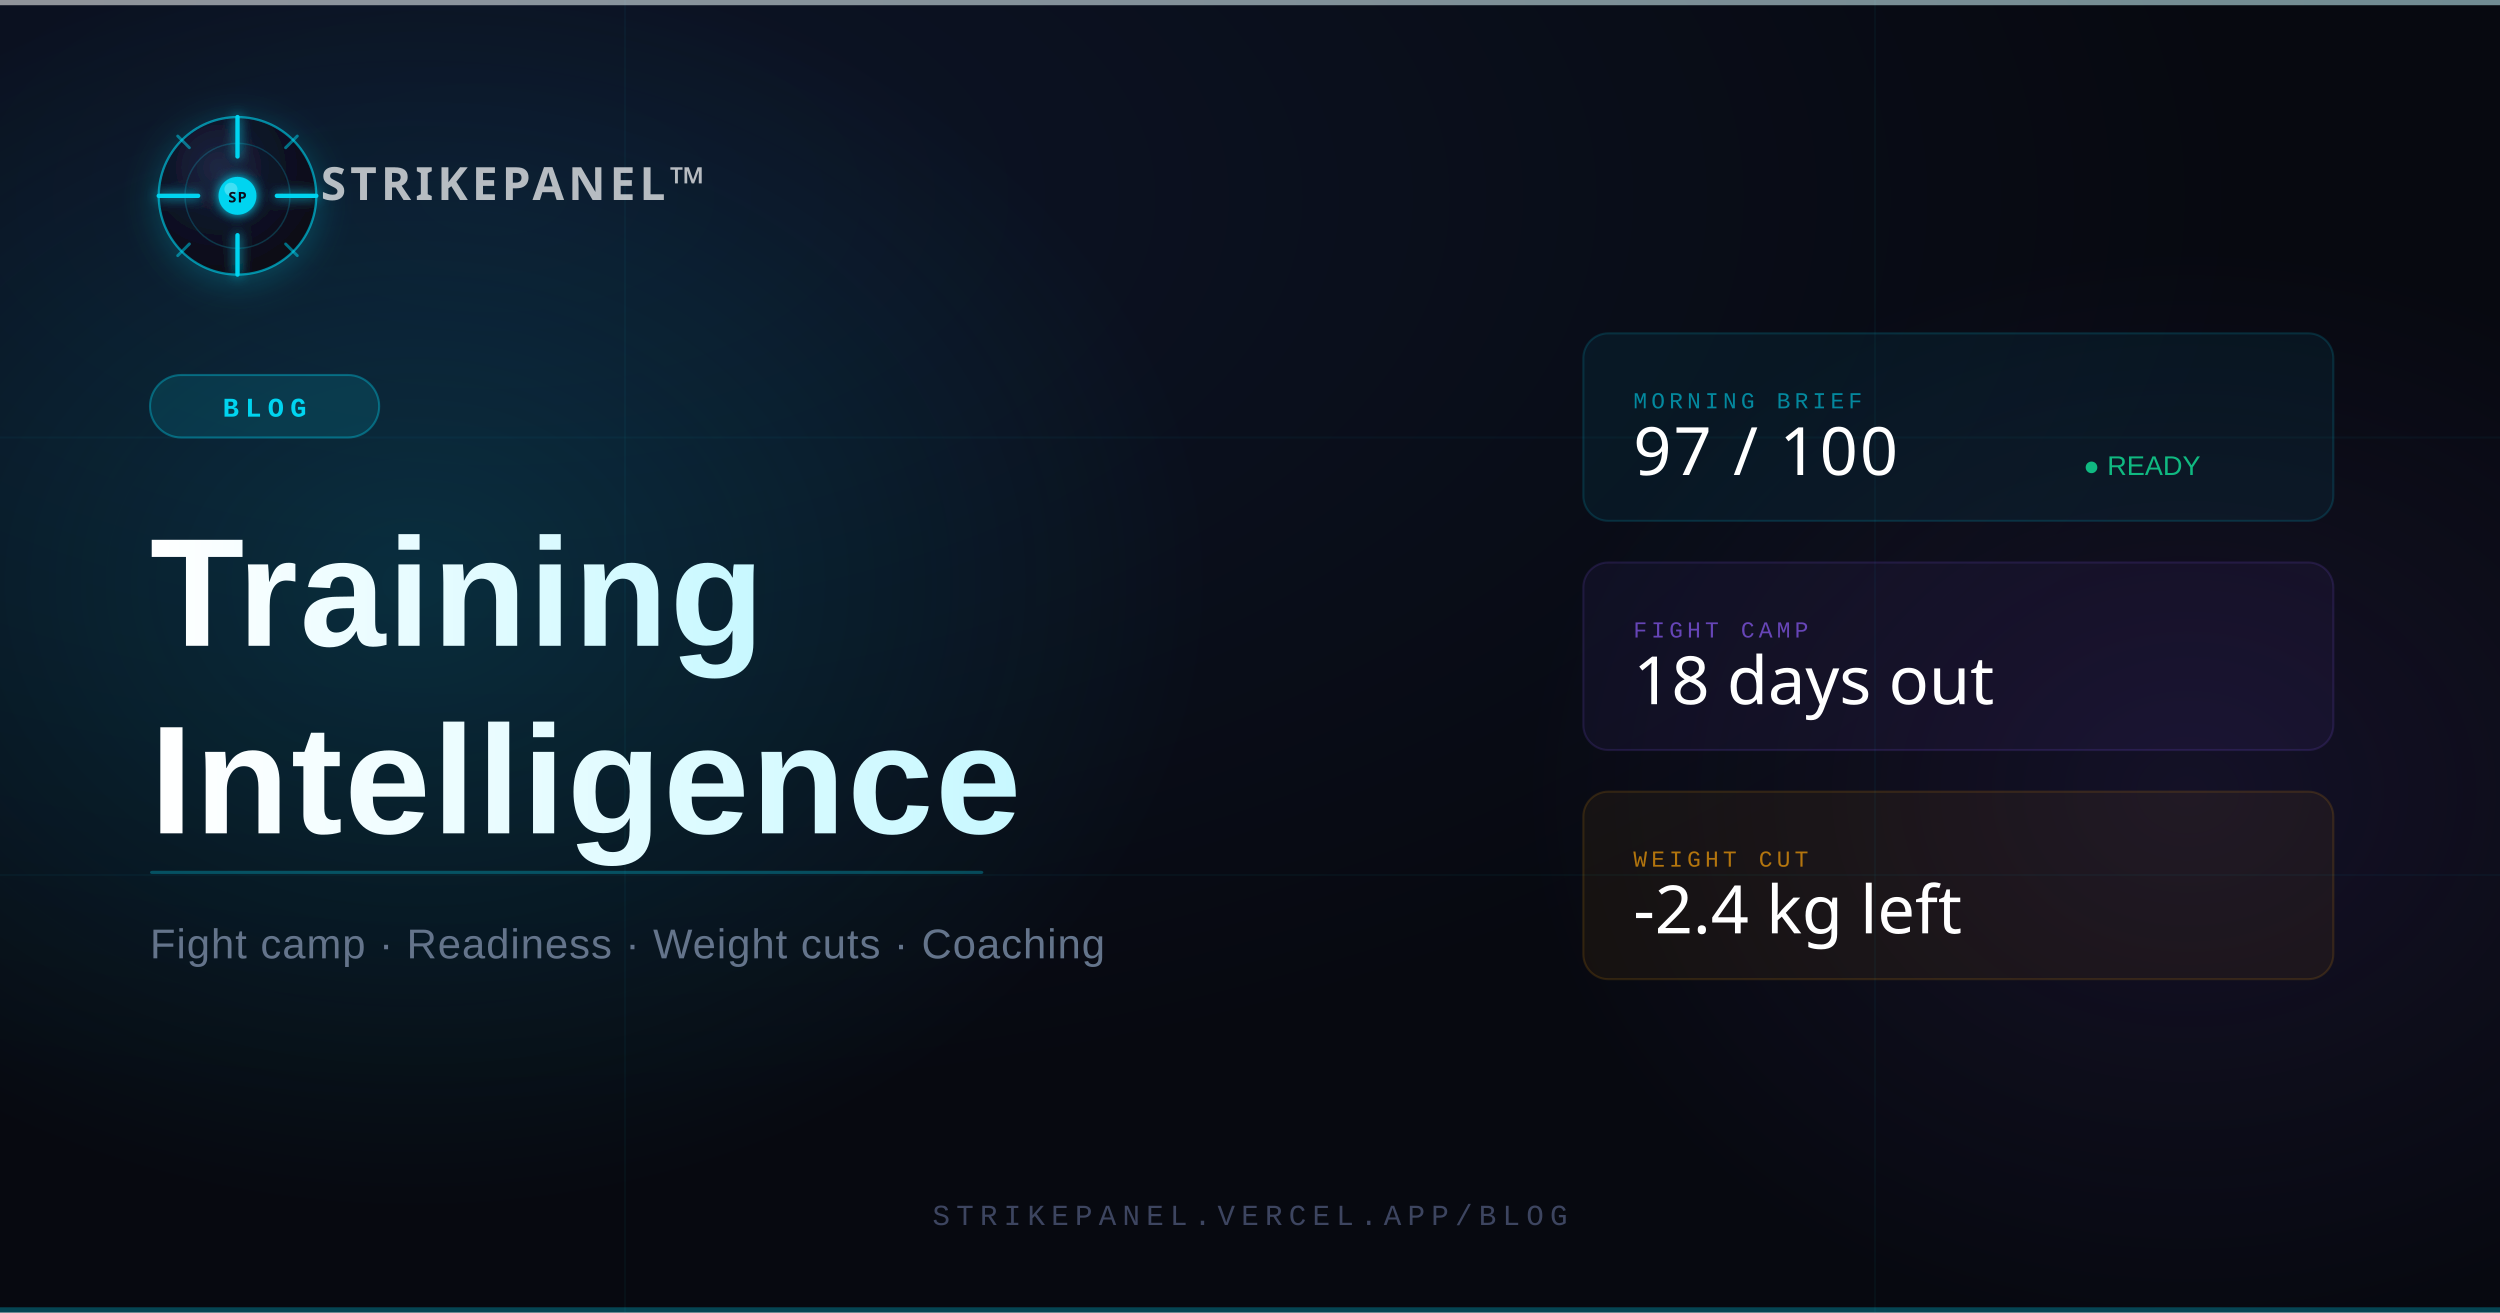
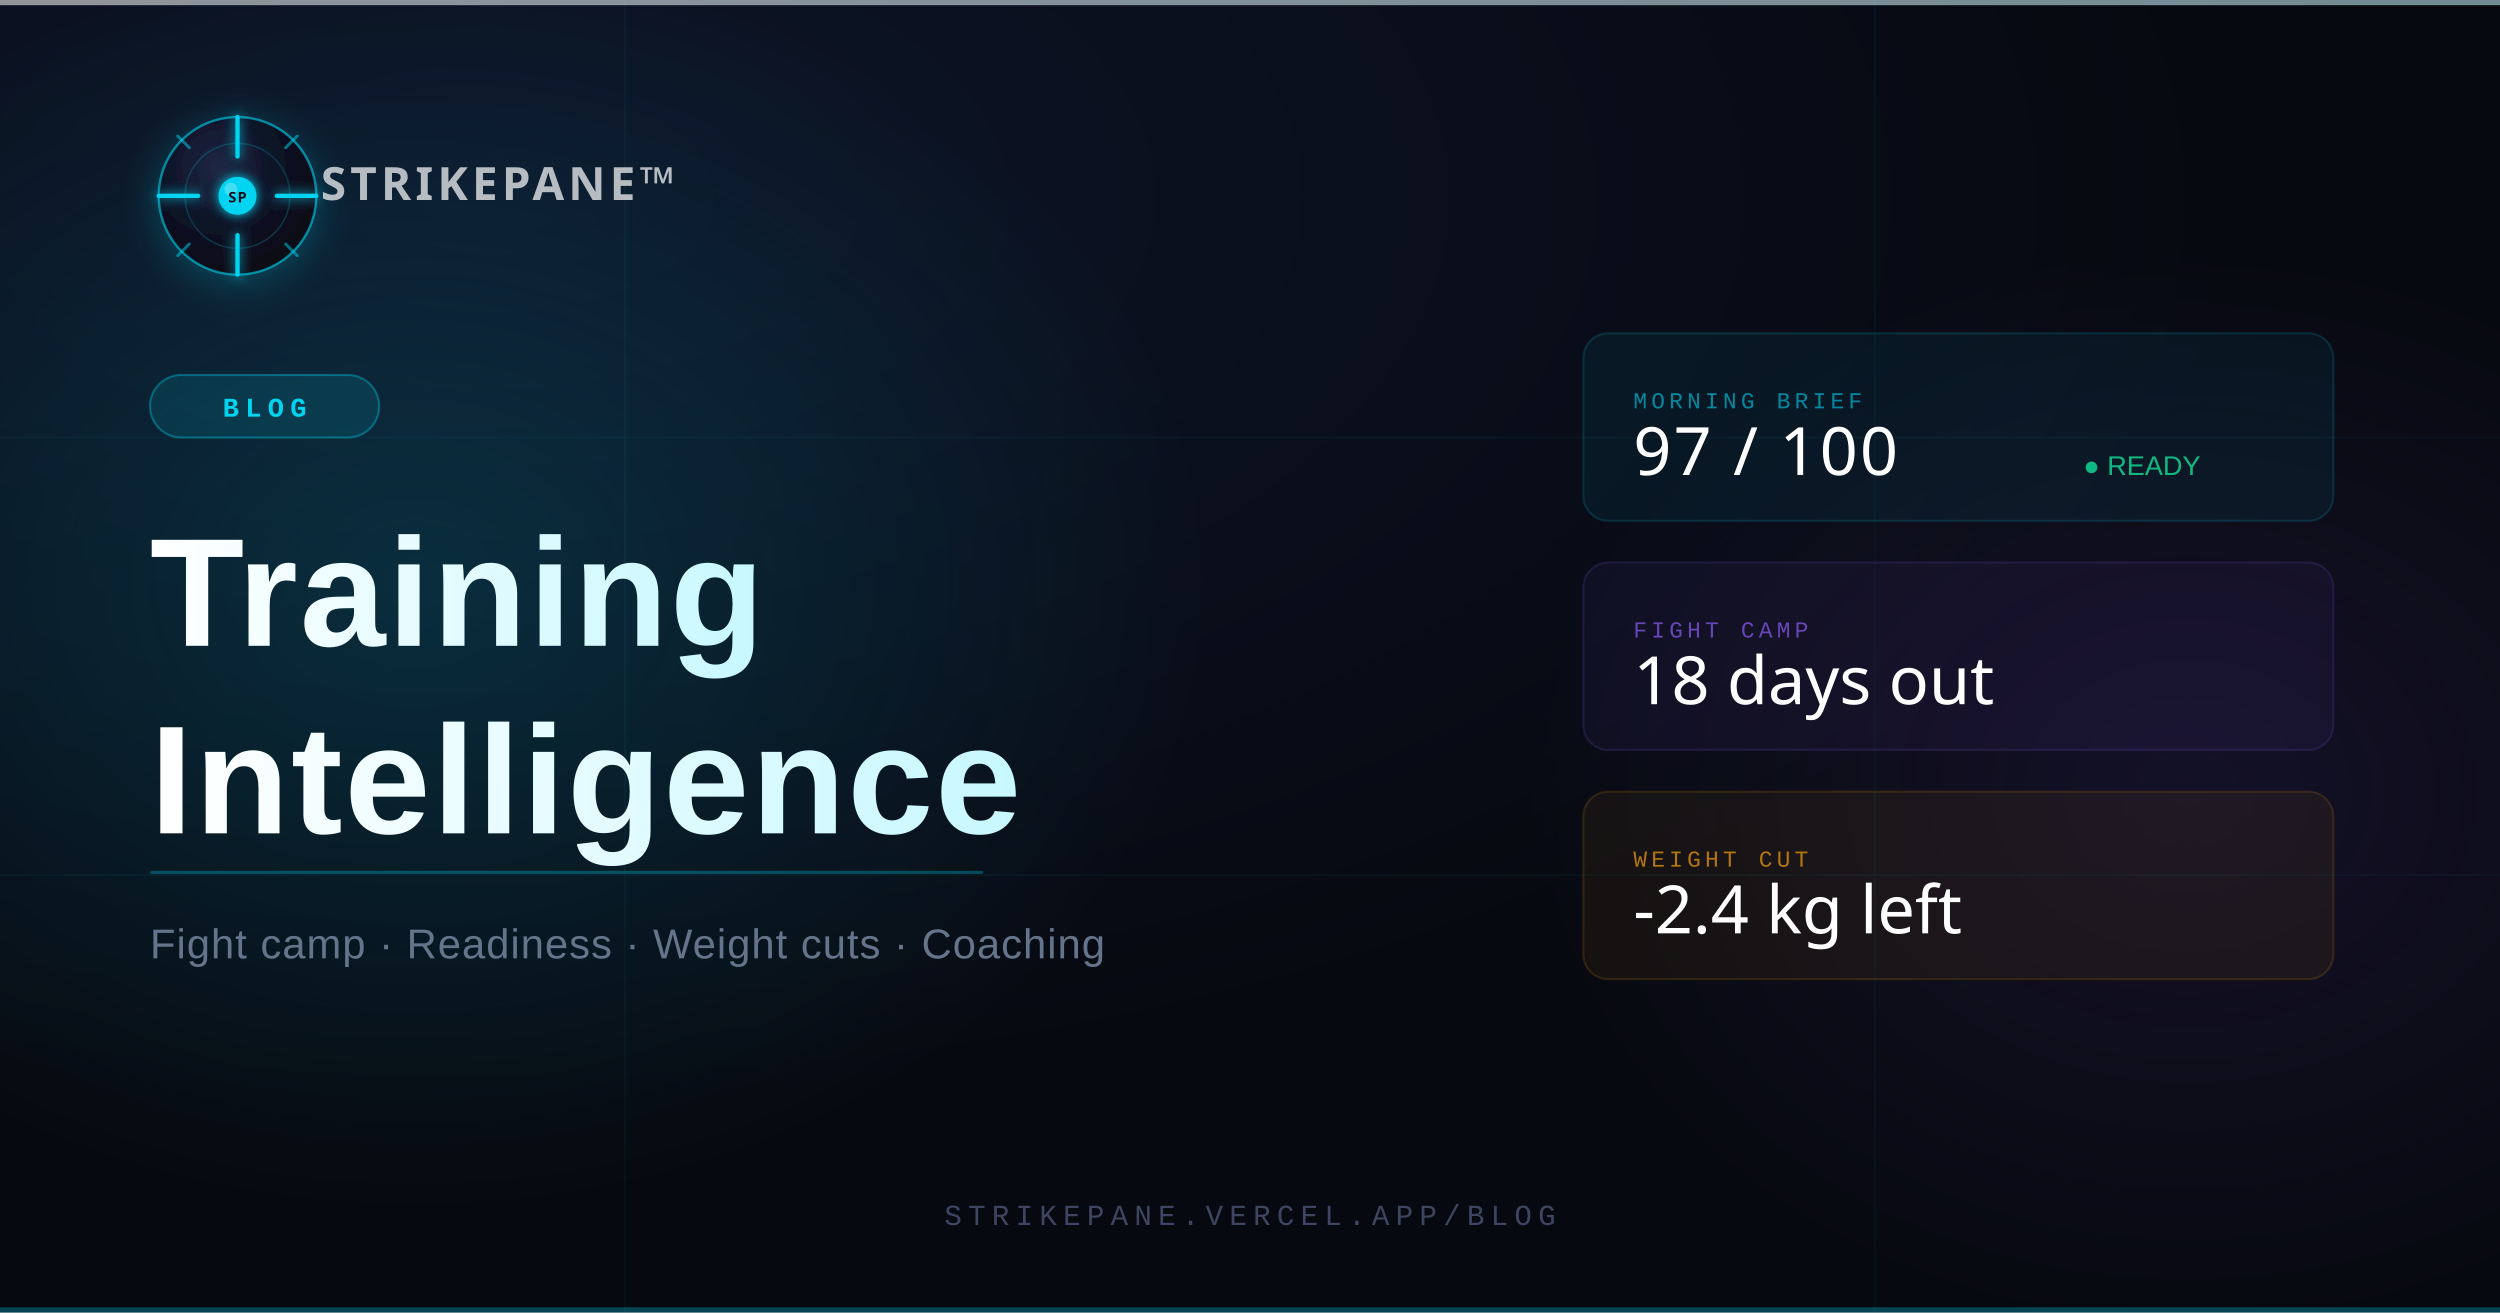
<svg xmlns="http://www.w3.org/2000/svg" viewBox="0 0 1200 630">
  <defs>
    <radialGradient id="bg1" cx="20%" cy="15%" r="70%">
      <stop offset="0%" stop-color="#0d1528" />
      <stop offset="100%" stop-color="#070910" />
    </radialGradient>
    <radialGradient id="glow1" cx="50%" cy="50%" r="50%">
      <stop offset="0%" stop-color="#00D4F0" stop-opacity="0.15" />
      <stop offset="100%" stop-color="#00D4F0" stop-opacity="0" />
    </radialGradient>
    <radialGradient id="glow2" cx="50%" cy="50%" r="50%">
      <stop offset="0%" stop-color="#8b5cf6" stop-opacity="0.1" />
      <stop offset="100%" stop-color="#8b5cf6" stop-opacity="0" />
    </radialGradient>
    <radialGradient id="orb" cx="38%" cy="32%" r="65%">
      <stop offset="0%" stop-color="#1e2844" />
      <stop offset="50%" stop-color="#0f1428" />
      <stop offset="100%" stop-color="#080c18" />
    </radialGradient>
    <linearGradient id="textgrad" x1="0%" y1="0%" x2="100%" y2="0%">
      <stop offset="0%" stop-color="#ffffff" />
      <stop offset="100%" stop-color="#c8f8ff" />
    </linearGradient>
    <filter id="orbglow" x="-40%" y="-40%" width="180%" height="180%">
      <feGaussianBlur in="SourceGraphic" stdDeviation="4" result="blur" />
      <feMerge>
        <feMergeNode in="blur" />
        <feMergeNode in="SourceGraphic" />
      </feMerge>
    </filter>
    <filter id="orbshadow" x="-30%" y="-30%" width="160%" height="160%">
      <feDropShadow dx="0" dy="4" stdDeviation="12" flood-color="#00D4F0" flood-opacity="0.25" />
    </filter>
  </defs>
  <rect width="1200" height="630" fill="url(#bg1)" />
  <ellipse cx="200" cy="280" rx="380" ry="300" fill="url(#glow1)" />
  <ellipse cx="1050" cy="380" rx="320" ry="260" fill="url(#glow2)" />
  <g stroke="#00D4F0" stroke-opacity="0.04" stroke-width="1">
    <line x1="0" y1="210" x2="1200" y2="210" />
    <line x1="0" y1="420" x2="1200" y2="420" />
    <line x1="300" y1="0" x2="300" y2="630" />
    <line x1="900" y1="0" x2="900" y2="630" />
  </g>
  <rect width="1200" height="2.5" fill="url(#textgrad)" opacity="0.55" />
  <g transform="translate(72, 52) scale(0.7)" filter="url(#orbshadow)">
    <circle cx="60" cy="60" r="54" fill="url(#orb)" stroke="#00D4F0" stroke-width="1.6" stroke-opacity="0.6" />
    <circle cx="60" cy="60" r="36" fill="none" stroke="#00D4F0" stroke-width="1" stroke-opacity="0.2" />
    <g filter="url(#orbglow)" stroke="#00D4F0" stroke-linecap="round">
      <line x1="60" y1="6" x2="60" y2="33" stroke-width="3" />
      <line x1="60" y1="87" x2="60" y2="114" stroke-width="3" />
      <line x1="6" y1="60" x2="33" y2="60" stroke-width="3" />
      <line x1="87" y1="60" x2="114" y2="60" stroke-width="3" />
    </g>
    <g stroke="#00D4F0" stroke-linecap="round" stroke-opacity="0.5">
      <line x1="19" y1="19" x2="27" y2="27" stroke-width="2" />
      <line x1="101" y1="101" x2="93" y2="93" stroke-width="2" />
      <line x1="101" y1="19" x2="93" y2="27" stroke-width="2" />
      <line x1="19" y1="101" x2="27" y2="93" stroke-width="2" />
    </g>
    <circle cx="60" cy="60" r="13" fill="#00D4F0" filter="url(#orbglow)" />
    <circle cx="55.5" cy="55.5" r="4.5" fill="white" fill-opacity="0.25" />
    <text x="60" y="64.5" font-family="Arial Black,sans-serif" font-weight="900" font-size="10" fill="#07111e" text-anchor="middle" letter-spacing="0.8">SP</text>
  </g>
-   <text x="154" y="96" font-family="Arial Black,sans-serif" font-weight="900" font-size="22" fill="#ffffff" fill-opacity="0.7" letter-spacing="2">STRIKEPANEL™</text>
+   <text x="154" y="96" font-family="Arial Black,sans-serif" font-weight="900" font-size="22" fill="#ffffff" fill-opacity="0.7" letter-spacing="2">STRIKEPANE™</text>
  <rect x="72" y="180" width="110" height="30" rx="15" fill="rgba(0,212,240,0.12)" stroke="#00D4F0" stroke-opacity="0.35" stroke-width="1" />
  <text x="127" y="200" font-family="Courier New,Courier,monospace" font-weight="700" font-size="13" fill="#00D4F0" text-anchor="middle" letter-spacing="3">BLOG</text>
  <text x="72" y="310" font-family="Arial Black,Helvetica Neue,Arial,sans-serif" font-weight="900" font-size="74" fill="url(#textgrad)" letter-spacing="1">Training</text>
  <text x="72" y="400" font-family="Arial Black,Helvetica Neue,Arial,sans-serif" font-weight="900" font-size="74" fill="url(#textgrad)" letter-spacing="1">Intelligence</text>
  <rect x="72" y="418" width="400" height="1.5" fill="#00D4F0" fill-opacity="0.3" rx="1" />
  <text x="72" y="460" font-family="Arial,Helvetica,sans-serif" font-size="20" fill="#64748b" letter-spacing="0.5">Fight camp · Readiness · Weight cuts · Coaching</text>
  <g transform="translate(760, 160)">
    <rect width="360" height="90" rx="12" fill="rgba(0,212,240,0.06)" stroke="rgba(0,212,240,0.15)" stroke-width="1" />
    <text x="24" y="36" font-family="Courier New,Courier,monospace" font-size="11" fill="#00D4F0" fill-opacity="0.6" letter-spacing="2">MORNING BRIEF</text>
    <text x="24" y="68" font-family="Arial Black,sans-serif" font-size="32" fill="#ffffff" letter-spacing="1">97 / 100</text>
    <text x="240" y="68" font-family="Arial,sans-serif" font-size="13" fill="#10b981">● READY</text>
  </g>
  <g transform="translate(760, 270)">
    <rect width="360" height="90" rx="12" fill="rgba(139,92,246,0.06)" stroke="rgba(139,92,246,0.15)" stroke-width="1" />
    <text x="24" y="36" font-family="Courier New,Courier,monospace" font-size="11" fill="#8b5cf6" fill-opacity="0.7" letter-spacing="2">FIGHT CAMP</text>
    <text x="24" y="68" font-family="Arial Black,sans-serif" font-size="32" fill="#ffffff">18 days out</text>
  </g>
  <g transform="translate(760, 380)">
    <rect width="360" height="90" rx="12" fill="rgba(245,158,11,0.06)" stroke="rgba(245,158,11,0.15)" stroke-width="1" />
    <text x="24" y="36" font-family="Courier New,Courier,monospace" font-size="11" fill="#f59e0b" fill-opacity="0.7" letter-spacing="2">WEIGHT CUT</text>
    <text x="24" y="68" font-family="Arial Black,sans-serif" font-size="32" fill="#ffffff">-2.4 kg left</text>
  </g>
-   <text x="600" y="588" font-family="Courier New,Courier,monospace" font-size="14" fill="#3d4560" text-anchor="middle" letter-spacing="3">STRIKEPANEL.VERCEL.APP/BLOG</text>
+   <text x="600" y="588" font-family="Courier New,Courier,monospace" font-size="14" fill="#3d4560" text-anchor="middle" letter-spacing="3">STRIKEPANE.VERCEL.APP/BLOG</text>
  <rect y="627.5" width="1200" height="2.5" fill="#00D4F0" fill-opacity="0.3" />
</svg>
